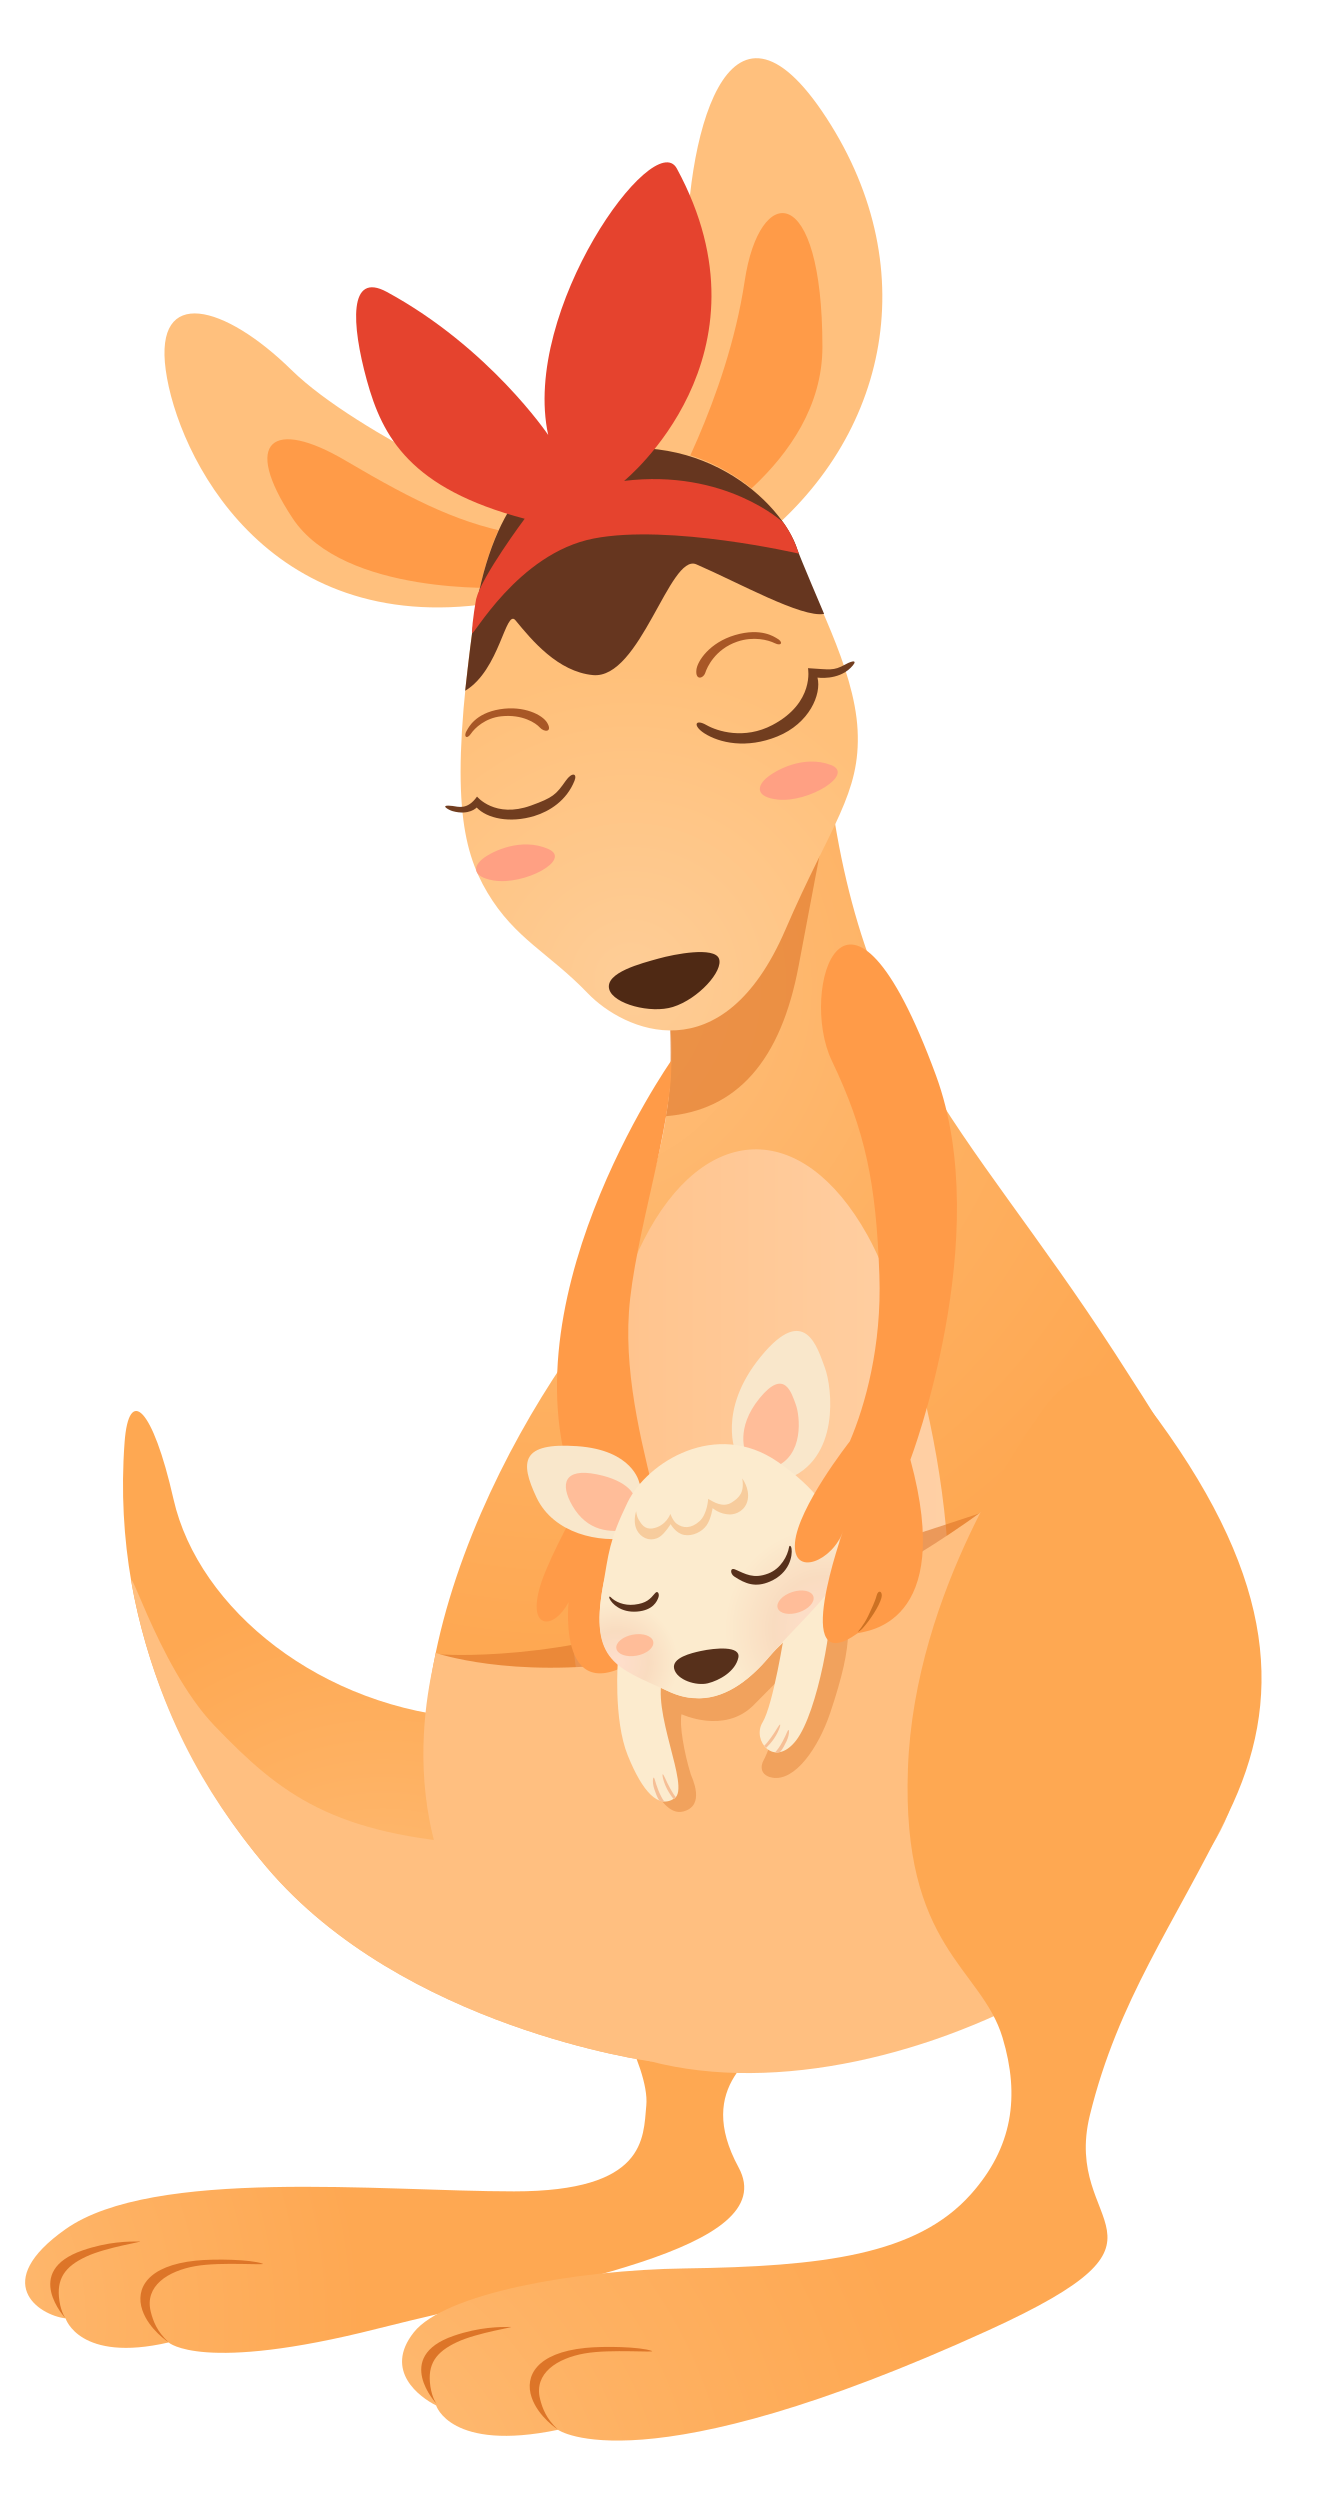
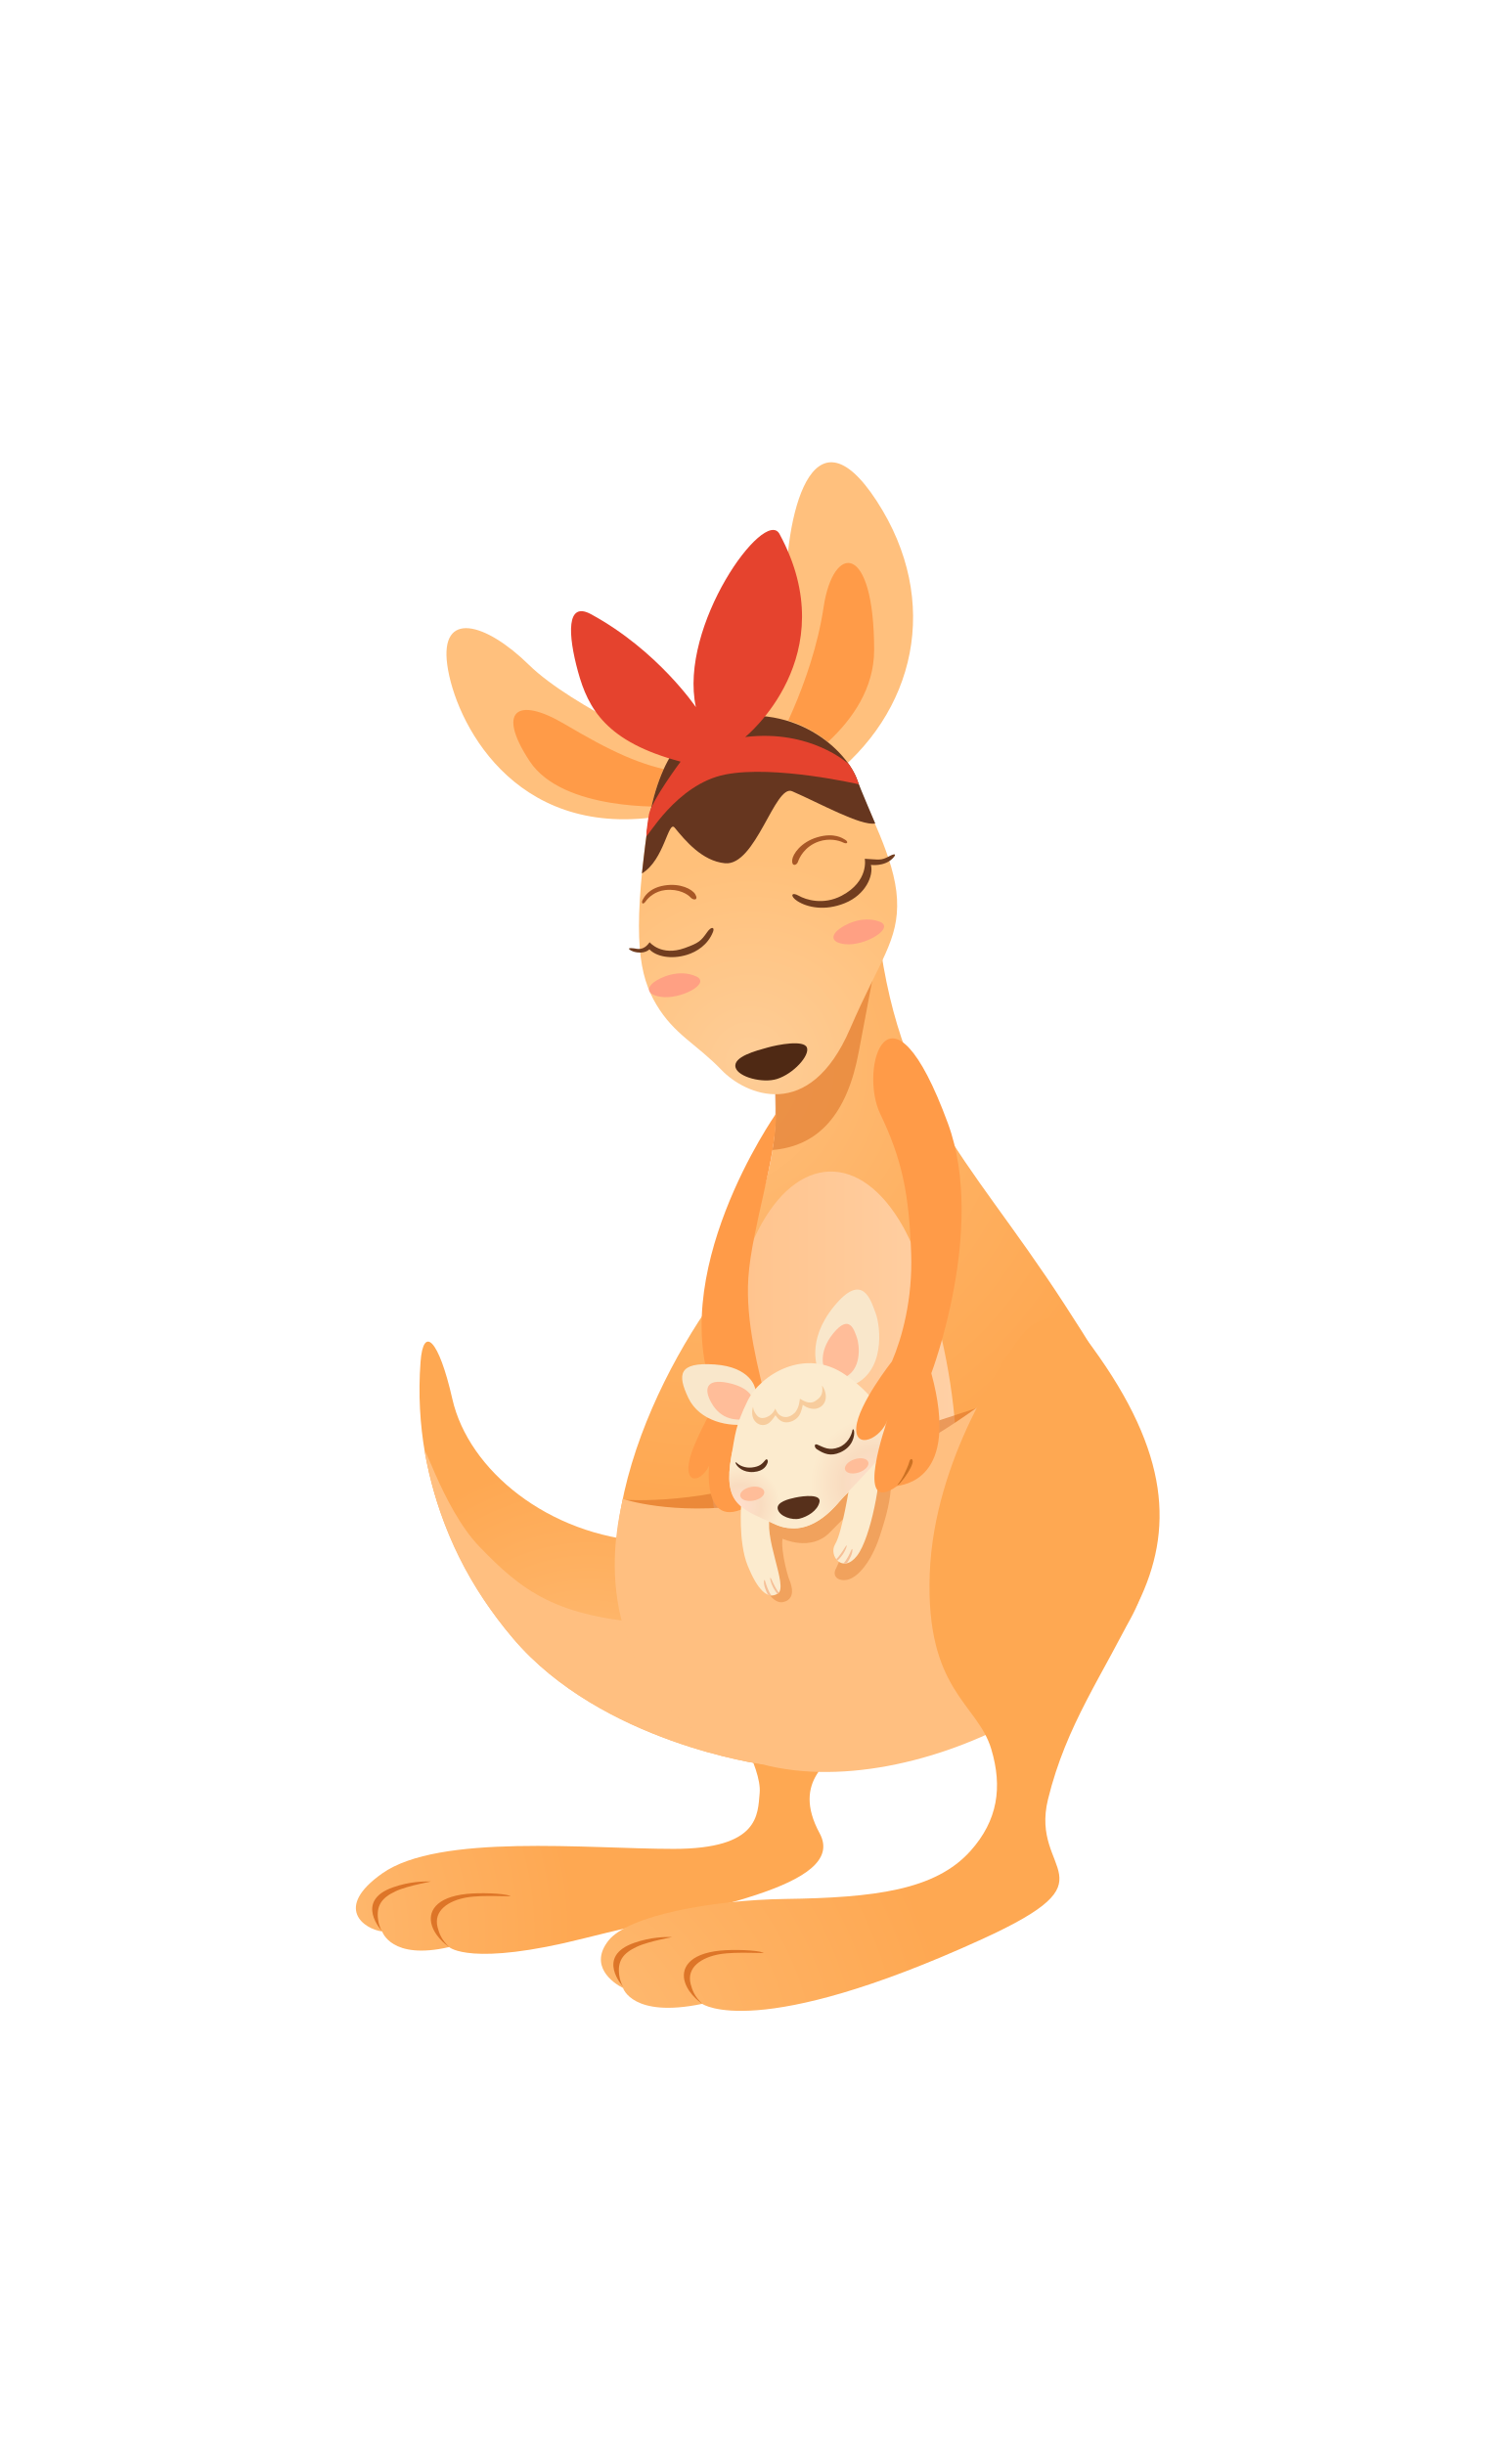
- <svg xmlns="http://www.w3.org/2000/svg" version="1.1" id="图层_1" x="0px" y="0px" width="253.119px" height="478.598px" viewBox="0 0 253.119 478.598" enable-background="new 0 0 253.119 478.598" xml:space="preserve">
-   <radialGradient id="SVGID_1_" cx="-31.811" cy="444.245" r="101.355" gradientUnits="userSpaceOnUse">
+ <svg xmlns="http://www.w3.org/2000/svg" version="1.1" id="图层_1" x="0px" y="0px" width="445.14px" height="720.08px" viewBox="0 0 445.14 720.08" enable-background="new 0 0 445.14 720.08" xml:space="preserve">
+   <radialGradient id="SVGID_1_" cx="68.049" cy="149.89" r="101.355" gradientTransform="matrix(1 0 0 -1 0.14 719.1351)" gradientUnits="userSpaceOnUse">
    <stop offset="0" style="stop-color:#FFC07D" />
    <stop offset="0.571" style="stop-color:#FEB162" />
    <stop offset="1" style="stop-color:#FEA852" />
  </radialGradient>
-   <path fill="url(#SVGID_1_)" d="M114.366,379.423c0,0,10.093,15.981,9.361,23.661c-0.594,6.237,0.047,16.432-25.328,16.432  s-69.103-4.59-85.843,7.23c-14.427,10.187-5.258,16.432,0,17.089c0,0,2.629,8.544,19.718,4.601c0,0,6.283,5.915,39.948-2.629  c33.665-8.544,77.729-15.094,69.171-30.88c-8.558-15.786,3.817-21.701,7.488-26.302  C152.553,384.024,114.366,379.423,114.366,379.423z" />
-   <path fill="#DD7528" d="M32.302,448.418c0,0-3.773-2.417-5.052-6.164c-1.413-4.142,0.986-8.533,10.238-9.479  c3.731-0.382,10.536-0.221,12.752,0.564c1.151,0.408-7.826-0.392-12.829,0.485c-5.214,0.914-9.805,3.775-8.541,8.764  C29.292,444.255,30.023,446.357,32.302,448.418z" />
-   <path fill="#DD7528" d="M12.556,443.835c0,0-8.421-8.994,3.259-13.022c4.949-1.707,8.789-1.708,10.922-1.707  c1.036,0.001-6.366,1.078-10.27,2.91c-3.98,1.868-5.739,4.161-5.09,8.482C11.723,442.793,12.556,443.835,12.556,443.835z" />
-   <radialGradient id="SVGID_2_" cx="73.321" cy="383.756" r="78.898" gradientUnits="userSpaceOnUse">
+   <path fill="url(#SVGID_1_)" d="M214.366,504.423c0,0,10.093,15.981,9.361,23.661c-0.594,6.237,0.047,16.432-25.328,16.432  s-69.103-4.59-85.843,7.23c-14.427,10.187-5.258,16.432,0,17.089c0,0,2.629,8.544,19.718,4.601c0,0,6.283,5.915,39.948-2.629  s77.729-15.094,69.171-30.88c-8.558-15.786,3.817-21.701,7.488-26.302C252.553,509.024,214.366,504.423,214.366,504.423z" />
+   <path fill="#DD7528" d="M132.302,573.418c0,0-3.773-2.417-5.052-6.164c-1.413-4.142,0.986-8.533,10.238-9.479  c3.731-0.382,10.536-0.221,12.752,0.564c1.151,0.408-7.826-0.392-12.829,0.485c-5.214,0.914-9.805,3.775-8.541,8.764  C129.292,569.255,130.023,571.357,132.302,573.418z" />
+   <path fill="#DD7528" d="M112.556,568.835c0,0-8.421-8.994,3.259-13.022c4.949-1.707,8.789-1.708,10.922-1.707  c1.036,0.001-6.366,1.078-10.27,2.91c-3.98,1.868-5.739,4.161-5.09,8.482C111.723,567.793,112.556,568.835,112.556,568.835z" />
+   <radialGradient id="SVGID_2_" cx="173.181" cy="210.379" r="78.898" gradientTransform="matrix(1 0 0 -1 0.14 719.1351)" gradientUnits="userSpaceOnUse">
    <stop offset="0" style="stop-color:#FFC07D" />
    <stop offset="0.571" style="stop-color:#FEB162" />
    <stop offset="1" style="stop-color:#FEA852" />
  </radialGradient>
-   <path fill="url(#SVGID_2_)" d="M124.735,394.65c0,0-47.553-6.347-73.681-37.185c-12.499-14.752-30.032-43.183-27.203-81.358  c0.803-10.838,5.349-6.828,9.363,10.888c4.78,21.1,28.363,40.194,57.177,41.992" />
-   <path fill="#FFBF80" d="M124.735,394.65c0,0-47.553-6.347-73.681-37.185c-12.499-14.752-21.091-31.003-25.472-52.306  c-2.189-10.645,4.311,13.579,15.497,25.227c12.686,13.209,22.715,20.957,51.528,22.756" />
-   <radialGradient id="SVGID_3_" cx="109.423" cy="188.835" r="127.091" gradientUnits="userSpaceOnUse">
+   <path fill="url(#SVGID_2_)" d="M224.735,519.65c0,0-47.553-6.347-73.681-37.185c-12.499-14.752-30.032-43.183-27.203-81.358  c0.803-10.838,5.349-6.828,9.363,10.888c4.78,21.1,28.363,40.194,57.177,41.992" />
+   <path fill="#FFBF80" d="M224.735,519.65c0,0-47.553-6.347-73.681-37.185c-12.499-14.752-21.091-31.003-25.472-52.306  c-2.189-10.645,4.311,13.579,15.497,25.227c12.686,13.209,22.715,20.957,51.528,22.756" />
+   <radialGradient id="SVGID_3_" cx="209.283" cy="405.3" r="127.091" gradientTransform="matrix(1 0 0 -1 0.14 719.1351)" gradientUnits="userSpaceOnUse">
    <stop offset="0" style="stop-color:#FFC07D" />
    <stop offset="0.571" style="stop-color:#FEB162" />
    <stop offset="1" style="stop-color:#FEA852" />
  </radialGradient>
-   <path fill="url(#SVGID_3_)" d="M127.414,189.662c0,0,8.11,30.367-19.528,71.275c-22.636,33.504-44.188,90.757-4.252,122.031  s117.857-2.624,130.122-35.125s9.156-43.368-20.279-88.746s-51.007-59.806-55.858-120.046s-28.82,50.598-28.82,50.598" />
+   <path fill="url(#SVGID_3_)" d="M227.414,314.662c0,0,8.11,30.367-19.528,71.275c-22.636,33.504-44.188,90.757-4.252,122.031  s117.857-2.624,130.122-35.125c12.265-32.501,9.156-43.368-20.279-88.746c-29.435-45.378-51.007-59.806-55.858-120.046  c-4.851-60.24-28.82,50.598-28.82,50.598" />
  <g id="形状_12_6_">
    <g>
-       <linearGradient id="SVGID_4_" gradientUnits="userSpaceOnUse" x1="109.143" y1="283.937" x2="181.728" y2="283.937">
+       <linearGradient id="SVGID_4_" gradientUnits="userSpaceOnUse" x1="209.003" y1="310.199" x2="281.588" y2="310.199" gradientTransform="matrix(1 0 0 -1 0.14 719.1351)">
        <stop offset="0" style="stop-color:#FFC28A" />
        <stop offset="0.794" style="stop-color:#FFCD9F" />
        <stop offset="1" style="stop-color:#FFD0A5" />
      </linearGradient>
-       <path fill-rule="evenodd" clip-rule="evenodd" fill="url(#SVGID_4_)" d="M166.052,236.446    c-12.557-22.498-31.356-21.573-42.81,0.937c-9.503,18.675-19.652,64.325-10.532,92.504c7.519,23.228,57.883,24.087,65.371,1.608    C188.116,301.364,175.229,252.887,166.052,236.446z" />
+       <path fill="url(#SVGID_4_)" d="M266.052,361.446c-12.557-22.498-31.356-21.573-42.81,0.937    c-9.503,18.675-19.652,64.325-10.532,92.504c7.519,23.228,57.883,24.087,65.371,1.608    C288.116,426.364,275.229,377.887,266.052,361.446z" />
    </g>
  </g>
-   <path opacity="0.6" fill-rule="evenodd" clip-rule="evenodd" fill="#DD7528" d="M84.125,316.701c0,0,23.414,1.863,50.946-8.916  c25.96-10.163,48.621-16.208,63.62-22.081C199.242,285.489,160.09,371.759,84.125,316.701z" />
-   <path opacity="0.6" fill="#DD7528" d="M157.762,159.239c0,0-3.054,15.87-4.845,25.52c-3.395,18.3-11.845,27.856-25.503,28.934  c0,0,1.298-4.248,0.864-16.43l2.41-6.233L157.762,159.239z" />
-   <path fill="#FFBF80" d="M210.41,270.739c0,0,37.429,44.117,24.725,76.448c-13.226,33.661-92.617,69.371-131.589,36.904  c-32.358-26.956-20.366-64.82-20.133-67.654C83.413,316.437,140.608,336.316,210.41,270.739z" />
-   <path opacity="0.4" fill="#DD7528" d="M123.929,339.671c0,0,2.862,8.102,6.824,7.13c4.445-1.09,1.66-6.568,1.486-7.13  c-1.29-4.173-2.205-9.494-1.774-11.505c0,0,8.189,3.879,13.792-1.724s5.671-6.011,7.074-6.31s-4.169,15.217-5.047,16.654  c-0.878,1.437-0.627,3.12,1.543,3.521c4.337,0.801,8.852-5.676,11.117-12.428c2.266-6.752,3.415-11.662,3.415-15.457  s-28.734-1.065-31.32-0.921C128.454,311.644,118.398,325.891,123.929,339.671z" />
-   <radialGradient id="SVGID_5_" cx="50.077" cy="488.558" r="131.15" gradientUnits="userSpaceOnUse">
+   <path opacity="0.6" fill="#DD7528" enable-background="new    " d="M184.125,441.701c0,0,23.414,1.863,50.946-8.916  c25.96-10.163,48.621-16.208,63.62-22.081C299.242,410.489,260.09,496.759,184.125,441.701z" />
+   <path opacity="0.6" fill="#DD7528" enable-background="new    " d="M257.762,284.239c0,0-3.054,15.87-4.845,25.52  c-3.395,18.3-11.845,27.856-25.503,28.934c0,0,1.298-4.248,0.864-16.43l2.41-6.233L257.762,284.239z" />
+   <path fill="#FFBF80" d="M310.41,395.739c0,0,37.429,44.117,24.725,76.448c-13.226,33.661-92.617,69.371-131.589,36.904  c-32.358-26.956-20.366-64.82-20.133-67.654C183.413,441.437,240.608,461.316,310.41,395.739z" />
+   <path opacity="0.4" fill="#DD7528" enable-background="new    " d="M223.929,464.671c0,0,2.862,8.102,6.824,7.13  c4.445-1.09,1.66-6.568,1.486-7.13c-1.29-4.173-2.205-9.494-1.774-11.505c0,0,8.189,3.879,13.792-1.724s5.671-6.011,7.074-6.31  s-4.169,15.217-5.047,16.654c-0.878,1.437-0.627,3.12,1.543,3.521c4.337,0.801,8.852-5.676,11.117-12.428  c2.266-6.752,3.415-11.662,3.415-15.457s-28.734-1.065-31.32-0.921C228.454,436.644,218.398,450.891,223.929,464.671z" />
+   <radialGradient id="SVGID_5_" cx="149.937" cy="105.577" r="131.15" gradientTransform="matrix(1 0 0 -1 0.14 719.1351)" gradientUnits="userSpaceOnUse">
    <stop offset="0" style="stop-color:#FFC07D" />
    <stop offset="0.571" style="stop-color:#FEB162" />
    <stop offset="1" style="stop-color:#FEA852" />
  </radialGradient>
-   <path fill="url(#SVGID_5_)" d="M198.341,271.761c-2.035,3.034-23.302,32.501-24.529,66.841s14.08,37.997,18.126,51.522  c3.369,11.262,1.886,21.022-6.086,29.956c-10.393,11.647-28.425,13.816-54.715,14.185c-21.24,0.298-46.09,4.853-51.92,12.238  s1.166,12.438,4.275,13.993c0,0,2.721,8.94,23.321,4.664c0,0,15.865,11.315,82.4-19.045c40.034-18.268,13.993-19.045,19.434-41.2  c5.442-22.155,16.009-36.23,26.486-57.727c10.477-21.497,9.383-44.113-13.442-75.426C209.038,254.4,200.376,268.726,198.341,271.761  z" />
-   <path fill="#DD7528" d="M83.574,460.194c0,0-8.421-8.994,3.259-13.022c4.949-1.707,8.789-1.708,10.922-1.707  c1.036,0.001-6.366,1.078-10.27,2.91c-3.98,1.868-5.739,4.161-5.09,8.482C82.741,459.152,83.574,460.194,83.574,460.194z" />
-   <path fill="#DD7528" d="M106.831,465.131c0,0-3.773-2.417-5.052-6.164c-1.413-4.142,0.986-8.533,10.238-9.479  c3.731-0.382,10.536-0.221,12.752,0.564c1.151,0.408-7.826-0.392-12.829,0.485c-5.214,0.914-9.805,3.775-8.541,8.764  C103.821,460.968,104.552,463.069,106.831,465.131z" />
-   <path fill="#FF9B48" d="M128.498,203.059c0,0-33.68,47.991-17.447,84.461c0,0-5.565,9.942-7.364,15.26  c-3.13,9.249,2.228,9.519,5.159,3.938c0,0-2.613,24.471,17.157,7.831c9.629-8.105-7.356-36.928-5.604-63.294  C121.356,236.841,128.86,215.181,128.498,203.059z" />
-   <path fill="#F9E7CB" d="M122.363,283.78c0,0-1.208-6.198-11.884-6.927s-11.041,2.917-7.76,9.843  c3.281,6.927,12.061,8.75,18.061,7.656S122.363,283.78,122.363,283.78z" />
-   <path fill="#F9E7CB" d="M140.936,278.322c0,0-3.772-8.25,4.715-18.622c8.486-10.372,10.843-1.65,12.258,2.122  c1.414,3.772,3.064,17.68-7.543,21.451C139.757,287.044,140.936,278.322,140.936,278.322z" />
-   <path fill="#FFBD99" d="M121.416,286.427c0,0-0.847-2.919-7.185-4.188c-6.344-1.271-6.993,1.929-4.692,5.951  c2.875,5.025,7.292,5.29,10.92,4.629C124.086,292.158,121.416,286.427,121.416,286.427z" />
-   <path fill="#FFBD99" d="M142.769,278.153c0,0-2.126-4.65,2.657-10.496s6.112-0.93,6.909,1.196c0.797,2.126,1.727,9.964-4.251,12.09  C142.105,283.069,142.769,278.153,142.769,278.153z" />
-   <path fill="#FCEBCE" d="M118.306,317.617c0,0-0.943,11.497,1.886,18.478s5.893,10.281,8.958,8.159  c3.064-2.122-4.715-16.972-2.122-23.573C129.621,314.081,118.306,317.617,118.306,317.617z" />
-   <path fill="#FCEBCE" d="M150.203,312.428c0,0-2.154,13.916-4.23,17.321c-2.075,3.405,2.204,8.844,6.406,3.472  c4.202-5.372,7.375-23.741,6.514-27.598S150.203,312.428,150.203,312.428z" />
-   <path fill-rule="evenodd" clip-rule="evenodd" fill="#F6BF96" d="M148.821,330.789c-0.662,1.106-1.823,2.805-2.537,3.422  c0.107,0.141,0.239,0.272,0.379,0.402c0.432-0.4,0.985-1.02,1.482-1.728C149.32,331.207,149.85,329.068,148.821,330.789z" />
-   <path fill-rule="evenodd" clip-rule="evenodd" fill="#F6BF96" d="M150.677,331.586c-0.344,0.838-1.315,2.933-2.318,3.897  c0.276,0.036,0.531,0.008,0.981-0.074c0.46-0.509,0.908-1.375,1.228-2.05C151.243,331.943,151.141,330.46,150.677,331.586z" />
-   <path fill-rule="evenodd" clip-rule="evenodd" fill="#F6BF96" d="M127.307,340.365c0.519,1.179,1.46,3.009,2.092,3.711  c-0.124,0.127-0.271,0.241-0.426,0.352c-0.379-0.451-0.85-1.134-1.256-1.898C126.76,340.717,126.5,338.529,127.307,340.365z" />
-   <path fill-rule="evenodd" clip-rule="evenodd" fill="#F6BF96" d="M125.367,340.735c0.237,0.874,0.941,3.074,1.816,4.155  c-0.279,0.002-0.528-0.058-0.964-0.195c-0.393-0.563-0.73-1.477-0.964-2.187C124.761,341.02,125.047,339.56,125.367,340.735z" />
-   <path fill="#FCEBCE" d="M120.144,287.611c3.785-7.785,16.988-15.884,28.718-7.781c14.621,10.101,12.603,19.232,10.378,24.092  c-2.225,4.861-8.835,9.527-11.946,13.221c-3.111,3.694-10.339,11.157-19.672,6.491s-14.742-5.519-12.207-19.906  C116.528,297.416,116.556,294.993,120.144,287.611z" />
-   <radialGradient id="SVGID_6_" cx="118.081" cy="318.329" r="11.763" gradientUnits="userSpaceOnUse">
+   <path fill="url(#SVGID_5_)" d="M298.341,396.761c-2.035,3.034-23.302,32.501-24.529,66.841s14.08,37.997,18.126,51.522  c3.369,11.262,1.886,21.022-6.086,29.956c-10.393,11.647-28.425,13.816-54.715,14.185c-21.24,0.298-46.09,4.853-51.92,12.238  s1.166,12.438,4.275,13.993c0,0,2.721,8.94,23.321,4.664c0,0,15.865,11.315,82.4-19.045c40.034-18.268,13.993-19.045,19.434-41.2  c5.442-22.155,16.009-36.23,26.486-57.727c10.477-21.497,9.383-44.113-13.442-75.426C309.038,379.4,300.376,393.726,298.341,396.761  z" />
+   <path fill="#DD7528" d="M183.574,585.194c0,0-8.421-8.994,3.259-13.022c4.949-1.707,8.789-1.708,10.922-1.707  c1.036,0.001-6.366,1.078-10.27,2.91c-3.98,1.868-5.739,4.161-5.09,8.482C182.741,584.152,183.574,585.194,183.574,585.194z" />
+   <path fill="#DD7528" d="M206.831,590.131c0,0-3.773-2.417-5.052-6.164c-1.413-4.142,0.986-8.533,10.238-9.479  c3.731-0.382,10.536-0.221,12.752,0.564c1.151,0.408-7.826-0.392-12.829,0.485c-5.214,0.914-9.805,3.775-8.541,8.764  C203.821,585.968,204.552,588.069,206.831,590.131z" />
+   <path fill="#FF9B48" d="M228.498,328.059c0,0-33.68,47.991-17.447,84.461c0,0-5.565,9.942-7.364,15.26  c-3.13,9.249,2.228,9.519,5.159,3.938c0,0-2.613,24.471,17.157,7.831c9.629-8.105-7.356-36.928-5.604-63.294  C221.356,361.841,228.86,340.181,228.498,328.059z" />
+   <path fill="#F9E7CB" d="M222.363,408.78c0,0-1.208-6.198-11.884-6.927c-10.676-0.729-11.041,2.917-7.76,9.843  c3.281,6.927,12.061,8.75,18.061,7.656C226.78,418.258,222.363,408.78,222.363,408.78z" />
+   <path fill="#F9E7CB" d="M240.936,403.322c0,0-3.772-8.25,4.715-18.622c8.486-10.372,10.843-1.65,12.258,2.122  c1.414,3.772,3.064,17.68-7.543,21.451C239.757,412.044,240.936,403.322,240.936,403.322z" />
+   <path fill="#FFBD99" d="M221.416,411.427c0,0-0.847-2.919-7.185-4.188c-6.344-1.271-6.993,1.929-4.692,5.951  c2.875,5.025,7.292,5.29,10.92,4.629C224.086,417.158,221.416,411.427,221.416,411.427z" />
+   <path fill="#FFBD99" d="M242.769,403.153c0,0-2.126-4.65,2.657-10.496s6.112-0.93,6.909,1.196s1.727,9.964-4.251,12.09  C242.105,408.069,242.769,403.153,242.769,403.153z" />
+   <path fill="#FCEBCE" d="M218.306,442.617c0,0-0.943,11.497,1.886,18.478c2.829,6.981,5.893,10.281,8.958,8.159  c3.064-2.122-4.715-16.972-2.122-23.573C229.621,439.081,218.306,442.617,218.306,442.617z" />
+   <path fill="#FCEBCE" d="M250.203,437.428c0,0-2.154,13.916-4.23,17.321c-2.075,3.405,2.204,8.844,6.406,3.472  s7.375-23.741,6.514-27.598C258.032,426.766,250.203,437.428,250.203,437.428z" />
+   <path fill="#F6BF96" d="M248.821,455.789c-0.662,1.106-1.823,2.805-2.537,3.422c0.107,0.141,0.239,0.272,0.379,0.402  c0.432-0.4,0.985-1.02,1.482-1.728C249.32,456.207,249.85,454.068,248.821,455.789z" />
+   <path fill="#F6BF96" d="M250.677,456.586c-0.344,0.838-1.315,2.933-2.318,3.897c0.276,0.036,0.531,0.008,0.981-0.074  c0.46-0.509,0.908-1.375,1.228-2.05C251.243,456.943,251.141,455.46,250.677,456.586z" />
+   <path fill="#F6BF96" d="M227.307,465.365c0.519,1.179,1.46,3.009,2.092,3.711c-0.124,0.127-0.271,0.241-0.426,0.352  c-0.379-0.451-0.85-1.134-1.256-1.898C226.76,465.717,226.5,463.529,227.307,465.365z" />
+   <path fill="#F6BF96" d="M225.367,465.735c0.237,0.874,0.941,3.074,1.816,4.155c-0.279,0.002-0.528-0.058-0.964-0.195  c-0.393-0.563-0.73-1.477-0.964-2.187C224.761,466.02,225.047,464.56,225.367,465.735z" />
+   <path fill="#FCEBCE" d="M220.144,412.611c3.785-7.785,16.988-15.884,28.718-7.781c14.621,10.101,12.603,19.232,10.378,24.092  c-2.225,4.861-8.835,9.527-11.946,13.221s-10.339,11.157-19.672,6.491s-14.742-5.519-12.207-19.906  C216.528,422.416,216.556,419.993,220.144,412.611z" />
+   <radialGradient id="SVGID_6_" cx="217.941" cy="275.807" r="11.763" gradientTransform="matrix(1 0 0 -1 0.14 719.1351)" gradientUnits="userSpaceOnUse">
    <stop offset="0" style="stop-color:#FFDECC" />
    <stop offset="0.518" style="stop-color:#F9DCC0" />
    <stop offset="1" style="stop-color:#FCEBCE" />
  </radialGradient>
-   <path fill="url(#SVGID_6_)" d="M127.623,323.635c-9.476-4.367-14.796-5.528-12.207-19.906  C118.979,283.937,149.704,333.809,127.623,323.635z" />
-   <radialGradient id="SVGID_7_" cx="158.039" cy="311.809" r="19.365" gradientUnits="userSpaceOnUse">
+   <path fill="url(#SVGID_6_)" d="M227.623,448.635c-9.476-4.367-14.796-5.528-12.207-19.906  C218.979,408.937,249.704,458.809,227.623,448.635z" />
+   <radialGradient id="SVGID_7_" cx="257.899" cy="282.326" r="19.365" gradientTransform="matrix(1 0 0 -1 0.14 719.1351)" gradientUnits="userSpaceOnUse">
    <stop offset="0" style="stop-color:#FFDECC" />
    <stop offset="0.518" style="stop-color:#F9DCC0" />
    <stop offset="1" style="stop-color:#FCEBCE" />
  </radialGradient>
-   <path fill="url(#SVGID_7_)" d="M159.24,303.923c-3.232,4.258-8.835,9.527-11.946,13.221c-3.111,3.694-7.797,7.98-13.449,7.977  c-5.618-0.003,0.867-13.162,6.255-22.341C158.14,272.049,164.223,297.359,159.24,303.923z" />
-   <path fill="#57301B" d="M147.401,302.771c-2.78,1.201-4.709,0.438-6.842-0.968c-0.786-0.518-0.854-1.788,0.18-1.343  c1.954,0.841,3.483,1.861,6.324,0.777c2.467-0.942,3.72-3.423,3.995-5.064c0.072-0.431,0.395-0.266,0.478,0.321  C151.725,297.838,151.195,301.132,147.401,302.771z" />
-   <path fill="#57301B" d="M121.958,308.519c3.045-0.237,3.834-1.941,4.108-2.773c0.199-0.603-0.158-1.343-0.659-0.745  c-0.946,1.129-1.658,1.93-3.962,2.192c-2.001,0.228-3.706-0.554-4.547-1.447c-0.221-0.235-0.367-0.032-0.185,0.345  C117.129,306.955,118.804,308.765,121.958,308.519z" />
-   <path fill="#57301B" d="M134.123,316.076c2.829-0.612,7.72-1.041,7.225,1.267c-0.564,2.632-3.621,4.36-5.834,4.905  c-2.213,0.544-5.924-0.618-6.453-2.771C128.538,317.351,132.376,316.454,134.123,316.076z" />
-   <path fill="#F7CC9D" d="M142.093,283.037c0.451,2.661-0.557,3.65-1.978,4.575c-1.749,1.139-3.616-0.15-4.544-0.67  c0,0-0.149,2.93-1.66,4.282c-1.612,1.441-3.148,1.383-4.374,0.473c-0.743-0.552-1.201-1.881-1.201-1.881s-0.799,2.337-3.387,2.777  c-1.542,0.262-2.198-0.877-2.659-1.637c-0.461-0.76-0.502-1.67-0.502-1.67s-0.859,2.414,0.468,4.158  c0.94,1.235,2.568,1.682,4.003,0.783c0.995-0.623,2.133-2.45,2.133-2.45s0.939,1.771,2.585,2.07  c1.646,0.299,3.433-0.627,4.284-1.826c0.851-1.199,1.163-3.304,1.163-3.304s1.341,1.207,3.33,1.21  c1.174,0.002,3.022-0.771,3.4-2.891C143.533,284.901,142.093,283.037,142.093,283.037z" />
+   <path fill="url(#SVGID_7_)" d="M259.24,428.923c-3.232,4.258-8.835,9.527-11.946,13.221s-7.797,7.98-13.449,7.977  c-5.618-0.003,0.867-13.162,6.255-22.341C258.14,397.049,264.223,422.359,259.24,428.923z" />
+   <path fill="#57301B" d="M247.401,427.771c-2.78,1.201-4.709,0.438-6.842-0.968c-0.786-0.518-0.854-1.788,0.18-1.343  c1.954,0.841,3.483,1.861,6.324,0.777c2.467-0.942,3.72-3.423,3.995-5.064c0.072-0.431,0.395-0.266,0.478,0.321  C251.725,422.838,251.195,426.132,247.401,427.771z" />
+   <path fill="#57301B" d="M221.958,433.519c3.045-0.237,3.834-1.941,4.108-2.773c0.199-0.603-0.158-1.343-0.659-0.745  c-0.946,1.129-1.658,1.93-3.962,2.192c-2.001,0.228-3.706-0.554-4.547-1.447c-0.221-0.235-0.367-0.032-0.185,0.345  C217.129,431.955,218.804,433.765,221.958,433.519z" />
+   <path fill="#57301B" d="M234.123,441.076c2.829-0.612,7.72-1.041,7.225,1.267c-0.564,2.632-3.621,4.36-5.834,4.905  c-2.213,0.544-5.924-0.618-6.453-2.771C228.538,442.351,232.376,441.454,234.123,441.076z" />
+   <path fill="#F7CC9D" d="M242.093,408.037c0.451,2.661-0.557,3.65-1.978,4.575c-1.749,1.139-3.616-0.15-4.544-0.67  c0,0-0.149,2.93-1.66,4.282c-1.612,1.441-3.148,1.383-4.374,0.473c-0.743-0.552-1.201-1.881-1.201-1.881s-0.799,2.337-3.387,2.777  c-1.542,0.262-2.198-0.877-2.659-1.637c-0.461-0.76-0.502-1.67-0.502-1.67s-0.859,2.414,0.468,4.158  c0.94,1.235,2.568,1.682,4.003,0.783c0.995-0.623,2.133-2.45,2.133-2.45s0.939,1.771,2.585,2.07  c1.646,0.299,3.433-0.627,4.284-1.826c0.851-1.199,1.163-3.304,1.163-3.304s1.341,1.207,3.33,1.21  c1.174,0.002,3.022-0.771,3.4-2.891C243.533,409.901,242.093,408.037,242.093,408.037z" />
  <g id="形状_77_14_">
    <g>
-       <ellipse transform="matrix(0.9835 -0.1811 0.1811 0.9835 -55.0156 27.207)" fill-rule="evenodd" clip-rule="evenodd" fill="#FFBD99" cx="121.514" cy="314.942" rx="3.59" ry="2.044" />
+       <ellipse transform="matrix(-0.1811 -0.9835 0.9835 -0.1811 -171.0251 737.4844)" fill="#FFBD99" cx="221.529" cy="439.946" rx="2.044" ry="3.59" />
    </g>
  </g>
  <g id="形状_77_12_">
    <g>
-       <ellipse transform="matrix(0.9499 -0.3126 0.3126 0.9499 -88.2469 62.9761)" fill-rule="evenodd" clip-rule="evenodd" fill="#FFBD99" cx="152.29" cy="306.717" rx="3.59" ry="2.044" />
+       <ellipse transform="matrix(-0.3126 -0.9499 0.9499 -0.3126 -78.9269 806.3245)" fill="#FFBD99" cx="252.293" cy="431.721" rx="2.044" ry="3.59" />
    </g>
  </g>
-   <path fill="#FFC07D" d="M101.225,97.589c0,0-32.663-14.244-45.433-26.769s-26.278-16.209-24.067,0s19.156,51.082,62.133,44.696  S101.225,97.589,101.225,97.589z" />
-   <path fill="#FFC07D" d="M121.384,94.55c0,0,10.566-18.419,10.074-42.977c-0.491-24.558,7.613-58.449,26.769-28.979  s11.542,62.624-14.735,82.271S121.384,94.55,121.384,94.55z" />
-   <path fill="#FF9B48" d="M96.357,112.507c0,0-30.531,1.558-40.353-13.308S52.287,80.01,66.092,88.145s22.566,12.382,33.716,14.241  S96.357,112.507,96.357,112.507z" />
-   <path fill="#FF9B48" d="M127.171,97.007c0,0,11.984-20.437,15.386-43.188c2.834-18.949,14.873-19.223,14.887,12.572  c0.01,22.757-25.902,36.15-28.263,37.64C126.819,105.522,127.171,97.007,127.171,97.007z" />
-   <radialGradient id="SVGID_8_" cx="120.721" cy="187.494" r="59.87" gradientUnits="userSpaceOnUse">
+   <path fill="#FFC07D" d="M201.225,222.589c0,0-32.663-14.244-45.433-26.769c-12.77-12.525-26.278-16.209-24.067,0  c2.211,16.209,19.156,51.082,62.133,44.696C236.835,234.13,201.225,222.589,201.225,222.589z" />
+   <path fill="#FFC07D" d="M221.384,219.55c0,0,10.566-18.419,10.074-42.977c-0.491-24.558,7.613-58.449,26.769-28.979  c19.156,29.47,11.542,62.624-14.735,82.271S221.384,219.55,221.384,219.55z" />
+   <path fill="#FF9B48" d="M196.357,237.507c0,0-30.531,1.558-40.353-13.308c-9.822-14.866-3.717-19.189,10.088-11.054  c13.805,8.135,22.566,12.382,33.716,14.241C210.958,229.245,196.357,237.507,196.357,237.507z" />
+   <path fill="#FF9B48" d="M227.171,222.007c0,0,11.984-20.437,15.386-43.188c2.834-18.949,14.873-19.223,14.887,12.572  c0.01,22.757-25.902,36.15-28.263,37.64C226.819,230.522,227.171,222.007,227.171,222.007z" />
+   <radialGradient id="SVGID_8_" cx="220.581" cy="406.641" r="59.87" gradientTransform="matrix(1 0 0 -1 0.14 719.1351)" gradientUnits="userSpaceOnUse">
    <stop offset="0" style="stop-color:#FECD97" />
    <stop offset="1" style="stop-color:#FFC07A" />
  </radialGradient>
-   <path fill="url(#SVGID_8_)" d="M109.051,87.326c-5.089,1.498-15.099,7.927-18.503,32.56c-4.375,31.663-2.254,42.563,2.765,50.995  c5.261,8.839,11.795,11.556,19.23,19.291c6.83,7.105,25.744,15.793,37.807-12.173c8.697-20.162,14.451-26.014,13.826-38.234  c-0.625-12.221-8.875-26.101-11.687-34.851S133.613,80.095,109.051,87.326z" />
-   <path fill="#713D1F" d="M91.323,152.495c0,0,3.416,4.222,10.326,1.721c4.238-1.534,4.78-2.079,6.666-4.76  c1.191-1.693,2.229-1.409,1.672,0c-1.511,3.818-4.802,5.872-7.665,6.749c-4.717,1.445-9.099,0.477-11.065-1.611  c0,0-1.443,1.584-4.647,0.679c-0.704-0.199-2.722-1.316,0.023-0.982C87.707,154.422,89.457,155.14,91.323,152.495z" />
-   <path fill="#713D1F" d="M154.68,127.915c0,0,1.332,6.598-6.812,10.886c-5.381,2.834-10.551,1.199-12.63,0.003  c-2.188-1.259-2.659,0.128-0.386,1.586c2.872,1.843,8.06,3.001,13.977,0.59c6.119-2.493,8.473-8.079,7.671-11.259  c0,0,3.876,0.573,6.344-1.87c1.483-1.468,0.592-1.541-1.025-0.643C159.504,128.494,158.919,128.155,154.68,127.915z" />
-   <path fill="#66361F" d="M109.19,87.57c-5.089,1.498-15.238,7.683-18.642,32.317c-0.684,4.947-1.495,12.355-1.495,12.355  c6.648-3.998,7.733-15.81,9.637-13.484c3.148,3.845,8.128,9.836,14.816,10.481c9.073,0.874,14.711-23.402,19.788-21.206  c8.114,3.51,20.231,10.294,24.469,9.488c0,0-4.714-11.057-5.134-12.363C149.816,96.408,133.752,80.338,109.19,87.57z" />
-   <path fill="#E5432E" d="M91.149,114.701c0,0-0.789,4.286-0.776,6.473c0.006,1.099,8.703-15.234,23.251-18.076  c14.548-2.843,39.295,2.888,39.295,2.888c-1.216-3.805-2.992-5.973-2.992-5.973s-11.053-10.292-30.45-7.951  c0,0,29.555-23.889,10.094-59.804c-4.373-8.071-29.811,27.104-24.627,51.006c0,0-11.248-16.708-30.882-27.374  c-7.37-4.003-6.785,6.146-3.852,16.856c3.016,11.011,8.376,20.782,30.232,26.562C100.441,99.308,92.191,110.368,91.149,114.701z" />
-   <path fill="#4F2914" d="M116.632,189.392c0.786,2.829,7.974,4.697,12.181,3.383c4.925-1.539,9.718-6.944,8.828-9.258  c-0.89-2.315-8.437-0.89-11.607,0S115.742,186.187,116.632,189.392z" />
-   <path fill="#FFA083" d="M148.886,153.068c5.929,0.658,14.868-4.857,10.178-6.624c-5.249-1.978-10.671,1.017-12.423,2.575  C144.889,150.577,144.682,152.602,148.886,153.068z" />
-   <path fill="#FFA083" d="M94.447,168.55c5.879,1.012,15.132-3.957,10.556-6.002c-5.121-2.289-10.712,0.375-12.555,1.826  C90.606,165.824,90.278,167.833,94.447,168.55z" />
-   <path fill="#A85726" d="M133.316,128.239c0.182-1.68,2.528-5.223,7.393-6.66c5.044-1.489,7.599,0.408,7.938,0.581  c1.4,0.711,0.995,1.635-0.337,0.969c-1.234-0.617-4.074-1.362-7.198-0.284c-4.225,1.458-5.758,4.916-6.077,5.908  C134.653,129.941,133.091,130.316,133.316,128.239z" />
-   <path fill="#FF9B48" d="M159.24,203.059c6.448,13.44,8.487,23.526,9.106,41.05c0.477,13.526-2.706,24.946-5.656,31.826  c0,0-9.976,12.676-10.501,19.427c-0.525,6.751,7.372,3.41,9.235-2.348c0,0-10.419,29.106,2.781,19.642  c1.337-0.409,18.735-1.349,10.078-33.22c0,0,16.237-42.728,4.895-73.568C161.989,159.127,152.792,189.619,159.24,203.059z" />
+   <path fill="url(#SVGID_8_)" d="M209.051,212.326c-5.089,1.498-15.099,7.927-18.503,32.56c-4.375,31.663-2.254,42.563,2.765,50.995  c5.261,8.839,11.795,11.556,19.23,19.291c6.83,7.105,25.744,15.793,37.807-12.173c8.697-20.162,14.451-26.014,13.826-38.234  c-0.625-12.221-8.875-26.101-11.687-34.851S233.613,205.095,209.051,212.326z" />
+   <path fill="#713D1F" d="M191.323,277.495c0,0,3.416,4.222,10.326,1.721c4.238-1.534,4.78-2.079,6.666-4.76  c1.191-1.693,2.229-1.409,1.672,0c-1.511,3.818-4.802,5.872-7.665,6.749c-4.717,1.445-9.099,0.477-11.065-1.611  c0,0-1.443,1.584-4.647,0.679c-0.704-0.199-2.722-1.316,0.023-0.982C187.707,279.422,189.457,280.14,191.323,277.495z" />
+   <path fill="#713D1F" d="M254.68,252.915c0,0,1.332,6.598-6.812,10.886c-5.381,2.834-10.551,1.199-12.63,0.003  c-2.188-1.259-2.659,0.128-0.386,1.586c2.872,1.843,8.06,3.001,13.977,0.59c6.119-2.493,8.473-8.079,7.671-11.259  c0,0,3.876,0.573,6.344-1.87c1.483-1.468,0.592-1.541-1.025-0.643C259.504,253.494,258.919,253.155,254.68,252.915z" />
+   <path fill="#66361F" d="M209.19,212.57c-5.089,1.498-15.238,7.683-18.642,32.317c-0.684,4.947-1.495,12.355-1.495,12.355  c6.648-3.998,7.733-15.81,9.637-13.484c3.148,3.845,8.128,9.836,14.816,10.481c9.073,0.874,14.711-23.402,19.788-21.206  c8.114,3.51,20.231,10.294,24.469,9.488c0,0-4.714-11.057-5.134-12.363C249.816,221.408,233.752,205.338,209.19,212.57z" />
+   <path fill="#E5432E" d="M191.149,239.701c0,0-0.789,4.286-0.776,6.473c0.006,1.099,8.703-15.234,23.251-18.076  c14.548-2.843,39.295,2.888,39.295,2.888c-1.216-3.805-2.992-5.973-2.992-5.973s-11.053-10.292-30.45-7.951  c0,0,29.555-23.889,10.094-59.804c-4.373-8.071-29.811,27.104-24.627,51.006c0,0-11.248-16.708-30.882-27.374  c-7.37-4.003-6.785,6.146-3.852,16.856c3.016,11.011,8.376,20.782,30.232,26.562C200.441,224.308,192.191,235.368,191.149,239.701z" />
+   <path fill="#4F2914" d="M216.632,314.392c0.786,2.829,7.974,4.697,12.181,3.383c4.925-1.539,9.718-6.944,8.828-9.258  c-0.89-2.315-8.437-0.89-11.607,0C222.864,309.407,215.742,311.187,216.632,314.392z" />
+   <path fill="#FFA083" d="M248.886,278.068c5.929,0.658,14.868-4.857,10.178-6.624c-5.249-1.978-10.671,1.017-12.423,2.575  C244.889,275.577,244.682,277.602,248.886,278.068z" />
+   <path fill="#FFA083" d="M194.447,293.55c5.879,1.012,15.132-3.957,10.556-6.002c-5.121-2.289-10.712,0.375-12.555,1.826  C190.606,290.824,190.278,292.833,194.447,293.55z" />
+   <path fill="#A85726" d="M233.316,253.239c0.182-1.68,2.528-5.223,7.393-6.66c5.044-1.489,7.599,0.408,7.938,0.581  c1.4,0.711,0.995,1.635-0.337,0.969c-1.234-0.617-4.074-1.362-7.198-0.284c-4.225,1.458-5.758,4.916-6.077,5.908  C234.653,254.941,233.091,255.316,233.316,253.239z" />
+   <path fill="#FF9B48" d="M259.24,328.059c6.448,13.44,8.487,23.526,9.106,41.05c0.477,13.526-2.706,24.946-5.656,31.826  c0,0-9.976,12.676-10.501,19.427c-0.525,6.751,7.372,3.41,9.235-2.348c0,0-10.419,29.106,2.781,19.642  c1.337-0.409,18.735-1.349,10.078-33.22c0,0,16.237-42.728,4.895-73.568C261.989,284.127,252.792,314.619,259.24,328.059z" />
  <g id="形状_14_6_">
    <g>
-       <path fill="#CC7123" d="M167.797,305.525c-0.222,0.949-1.127,2.853-1.57,3.783c-0.912,1.908-2.029,3.114-2.029,3.114    s0.464-0.156,0.967-0.724c1.467-1.651,3.119-4.172,3.567-5.773C169.089,304.669,168.117,304.158,167.797,305.525z" />
+       <path fill="#CC7123" d="M267.797,430.525c-0.222,0.949-1.127,2.853-1.57,3.783c-0.912,1.908-2.029,3.114-2.029,3.114    s0.464-0.156,0.967-0.724c1.467-1.651,3.119-4.172,3.567-5.773C269.089,429.669,268.117,429.158,267.797,430.525z" />
    </g>
  </g>
-   <path fill="#A85726" d="M104.745,138.354c-0.884-1.487-4.414-3.321-9.037-2.576c-4.793,0.772-6.061,3.634-6.264,3.94  c-0.839,1.261-0.102,1.949,0.7,0.758c0.743-1.103,2.749-3.014,5.786-3.346c4.107-0.45,6.689,1.33,7.386,2.118  C104.201,140.248,105.838,140.192,104.745,138.354z" />
+   <path fill="#A85726" d="M204.745,263.354c-0.884-1.487-4.414-3.321-9.037-2.576c-4.793,0.772-6.061,3.634-6.264,3.94  c-0.839,1.261-0.102,1.949,0.7,0.758c0.743-1.103,2.749-3.014,5.786-3.346c4.107-0.45,6.689,1.33,7.386,2.118  C204.201,265.248,205.838,265.192,204.745,263.354z" />
</svg>
